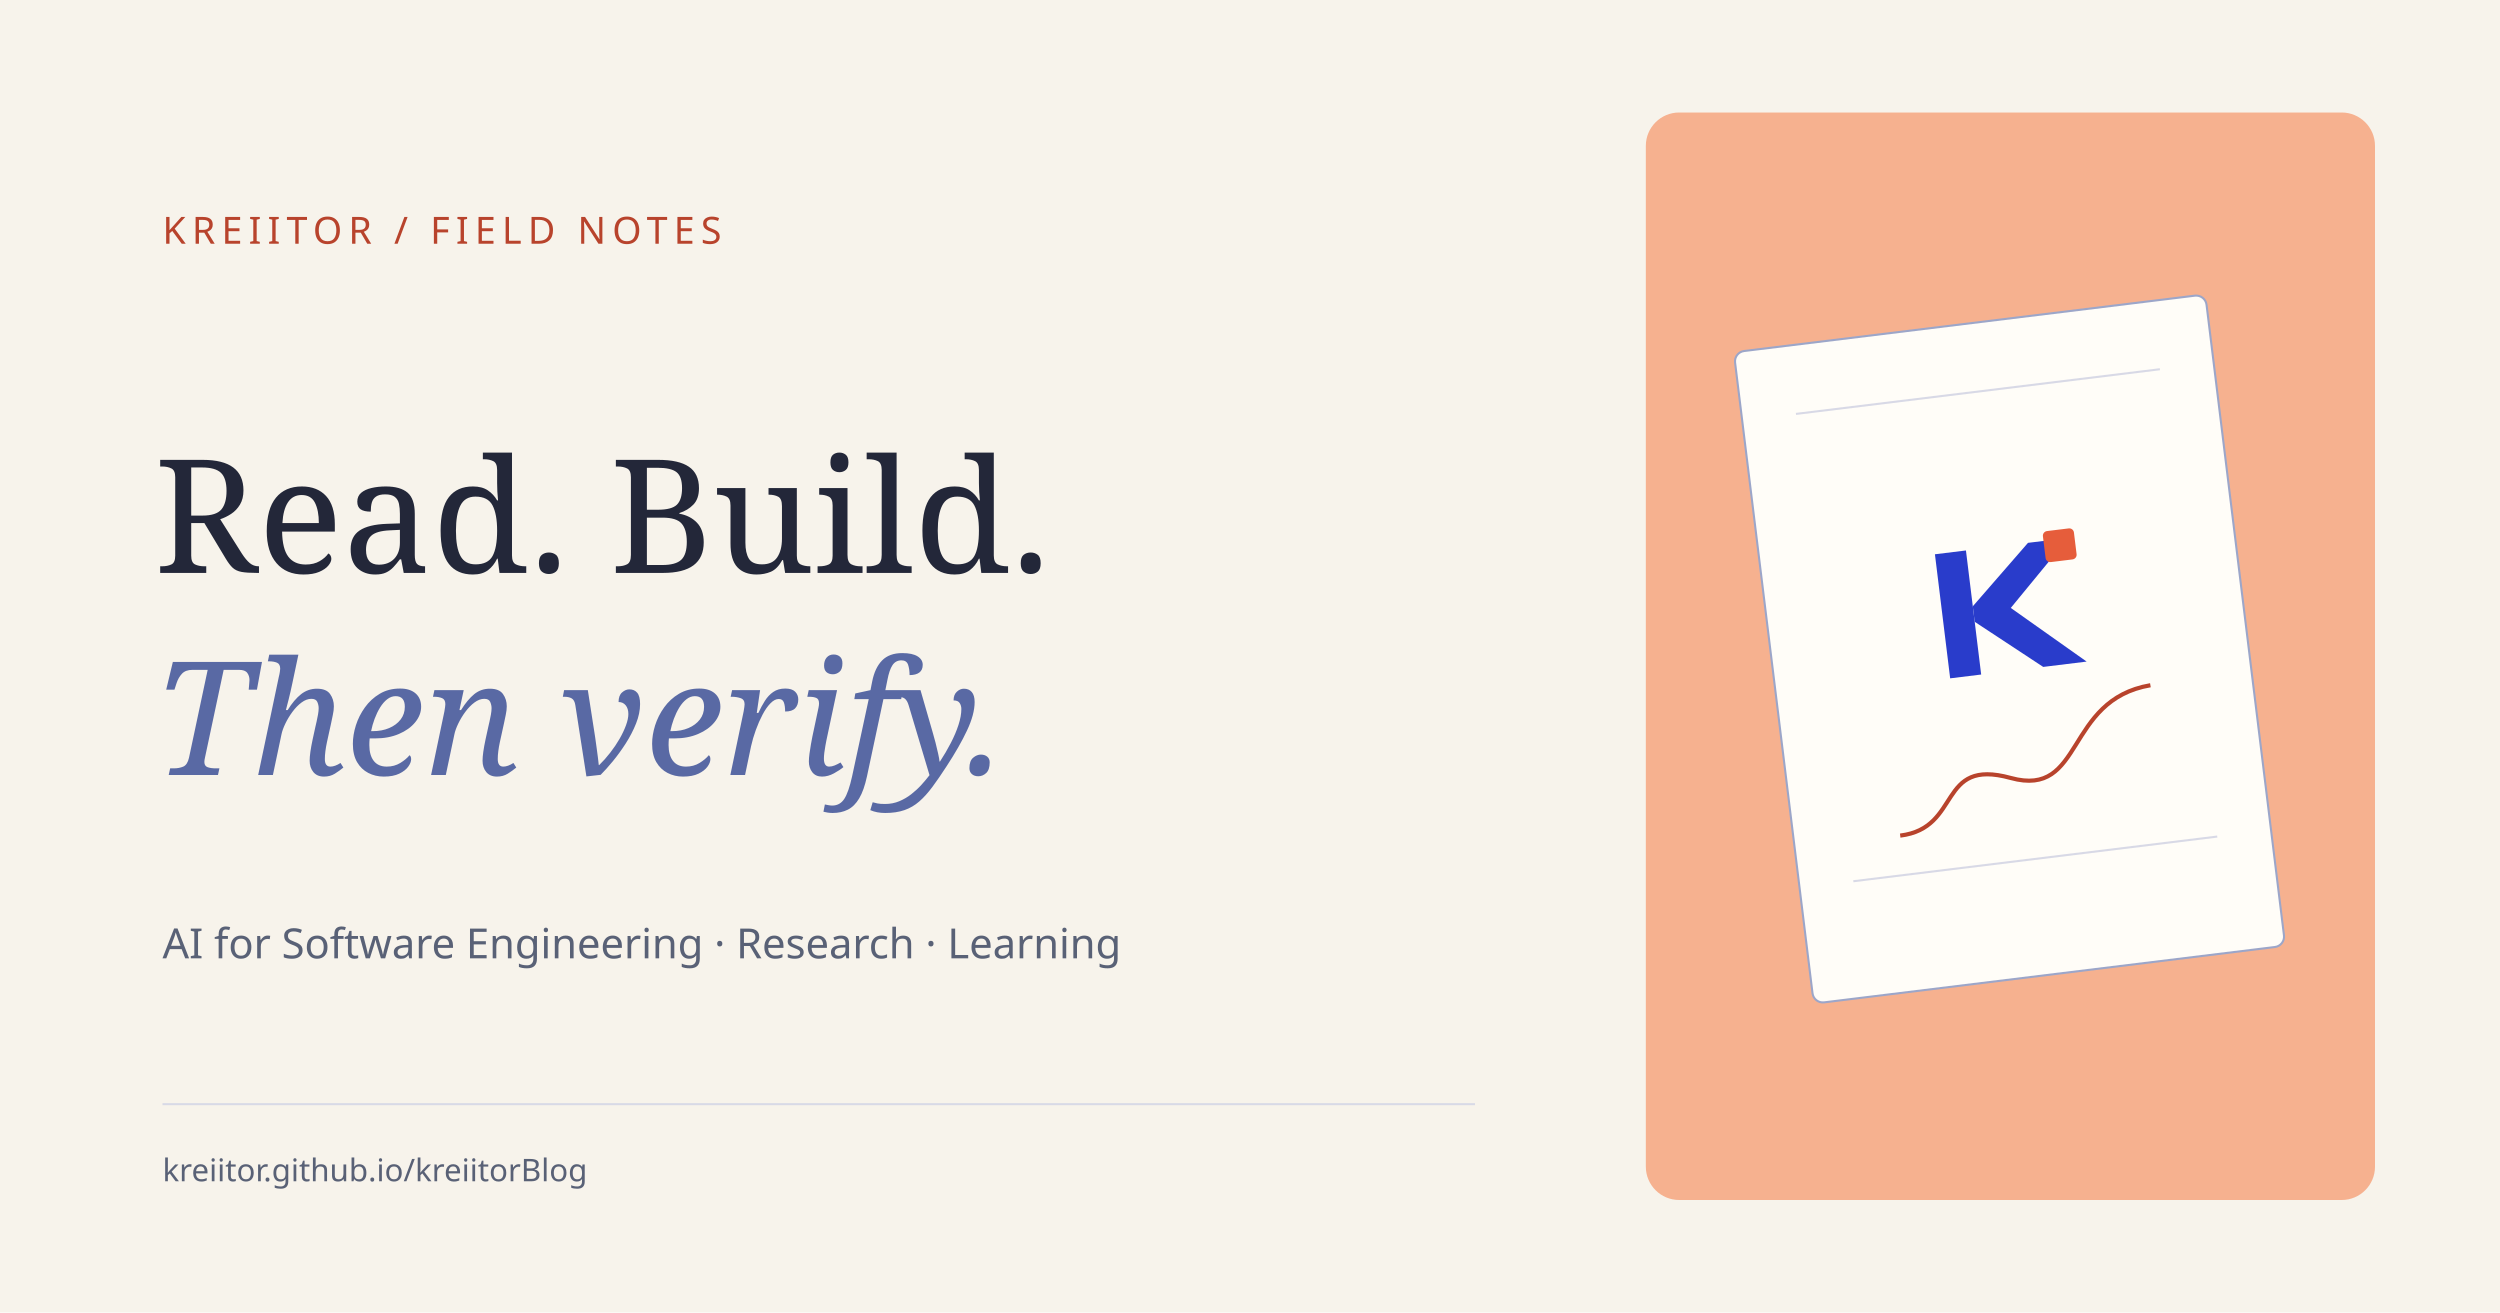
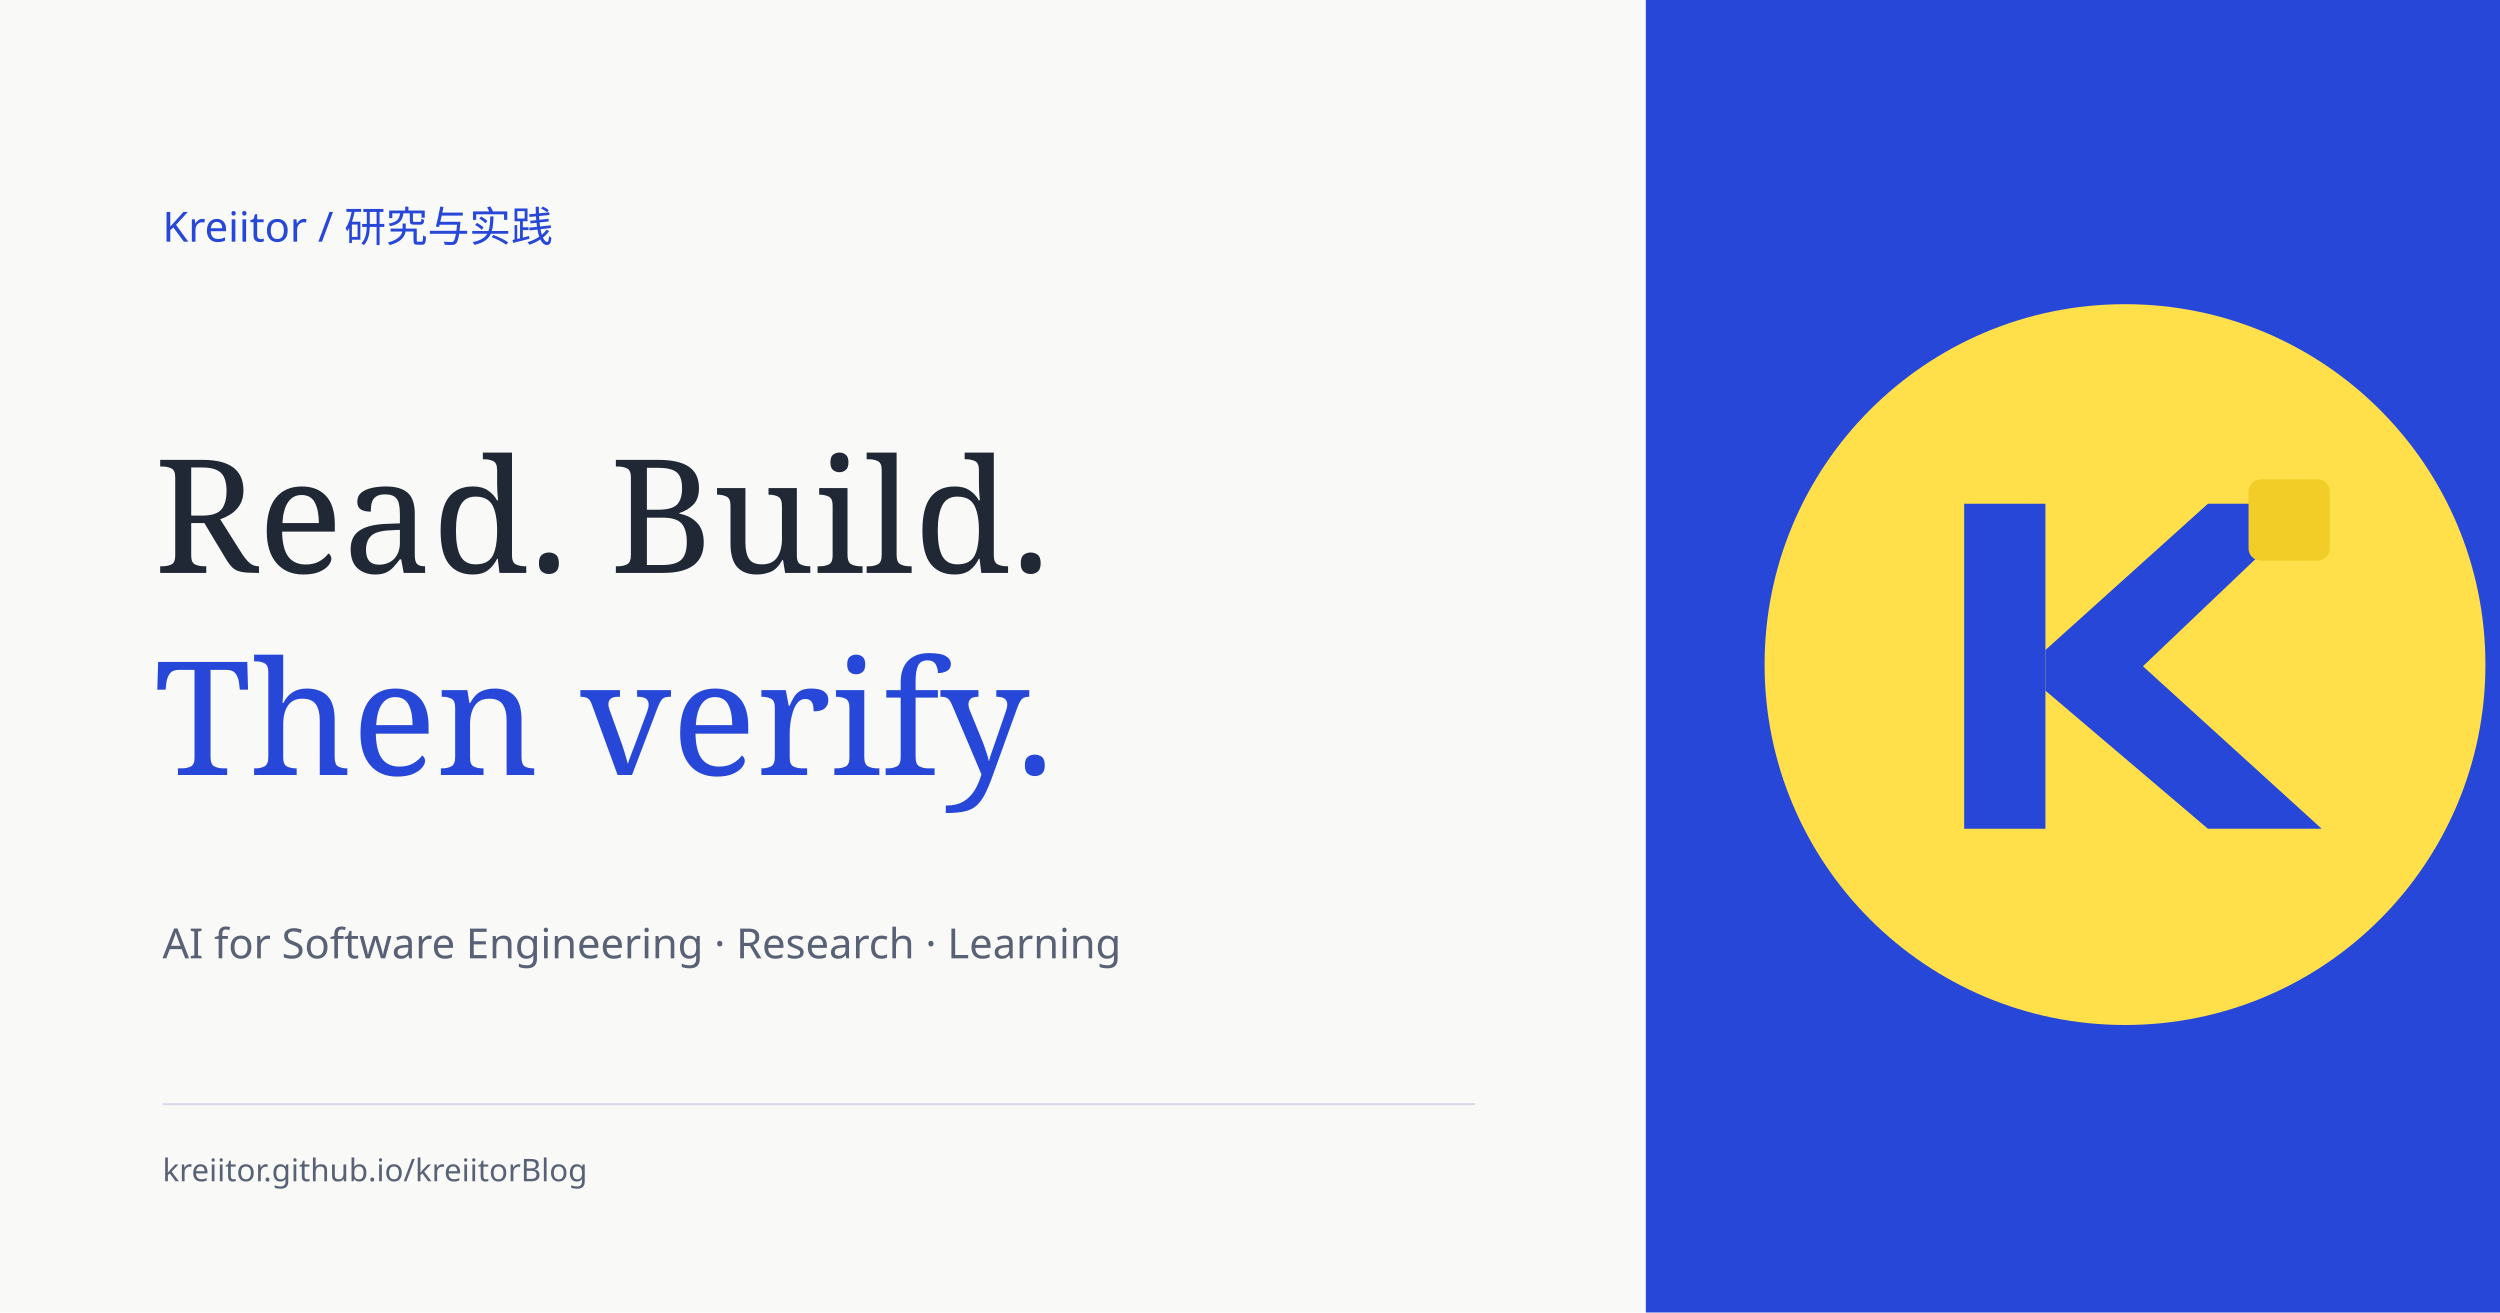
<svg xmlns="http://www.w3.org/2000/svg" width="1200" height="630" viewBox="0 0 1200 630">
-   <rect width="1200" height="630" fill="#f7f3eb" />
-   <rect x="790" y="54" width="350" height="522" rx="16" fill="#f6b18f" />
-   <text x="78" y="117" font-family="sans-serif" font-size="18" letter-spacing="3" fill="#b8432c">KREIITOR / FIELD NOTES</text>
-   <text x="74" y="275" font-family="Georgia,serif" font-size="76" fill="#232739">Read. Build.</text>
-   <text x="74" y="372" font-family="Georgia,serif" font-size="76" font-style="italic" fill="#5969a4">Then verify.</text>
+   <rect width="1200" height="630" fill="#f9faf7" />
+   <path d="M790 0h410v630H790Z" fill="#2647d7" />
+   <circle cx="1020" cy="319" r="173" fill="#ffe04b" />
+   <text x="78" y="116" font-family="sans-serif" font-size="20" fill="#2647d7">Kreiitor / 研究与实践</text>
+   <text x="74" y="275" font-family="Georgia,serif" font-size="76" fill="#202735">Read. Build.</text>
+   <text x="74" y="372" font-family="Georgia,serif" font-size="76" fill="#2647d7">Then verify.</text>
  <text x="78" y="460" font-family="sans-serif" font-size="20" fill="#596176">AI for Software Engineering · Research · Learning</text>
  <path d="M78 530h630" stroke="#d8d9e6" />
  <text x="78" y="567" font-family="sans-serif" font-size="15" fill="#596176">kreiitor.github.io/kreiitorBlog</text>
-   <g transform="rotate(-7 965 315)">
-     <rect x="851" y="154" width="228" height="315" rx="5" fill="#fffdf8" stroke="#9ca6c9" />
-     <path d="M877 187h176M877 413h176" stroke="#d8d9e6" />
-     <g transform="translate(917 244) scale(1.5)">
-       <path class="logo-stem" d="M12 12H22V52H12Z" fill="#293ccb" />
-       <path class="logo-arms" d="M22 30L42 12H55L34 32L56 52H42L22 35Z" fill="#293ccb" />
-       <rect class="logo-index" x="47" y="9" width="10" height="10" rx="1.5" fill="#e65d3b" />
-     </g>
-     <path d="M902 394c30 0 22-35 56-21s30-34 72-36" stroke="#b8432c" fill="none" stroke-width="2" />
+   <g transform="translate(896 195) scale(3.9)">
+     <path class="logo-stem" d="M12 12H22V52H12Z" fill="#2647d7" />
+     <path class="logo-arms" d="M22 30L42 12H55L34 32L56 52H42L22 35Z" fill="#2647d7" />
+     <rect class="logo-index" x="47" y="9" width="10" height="10" rx="1.5" fill="#f2cc27" />
  </g>
</svg>
